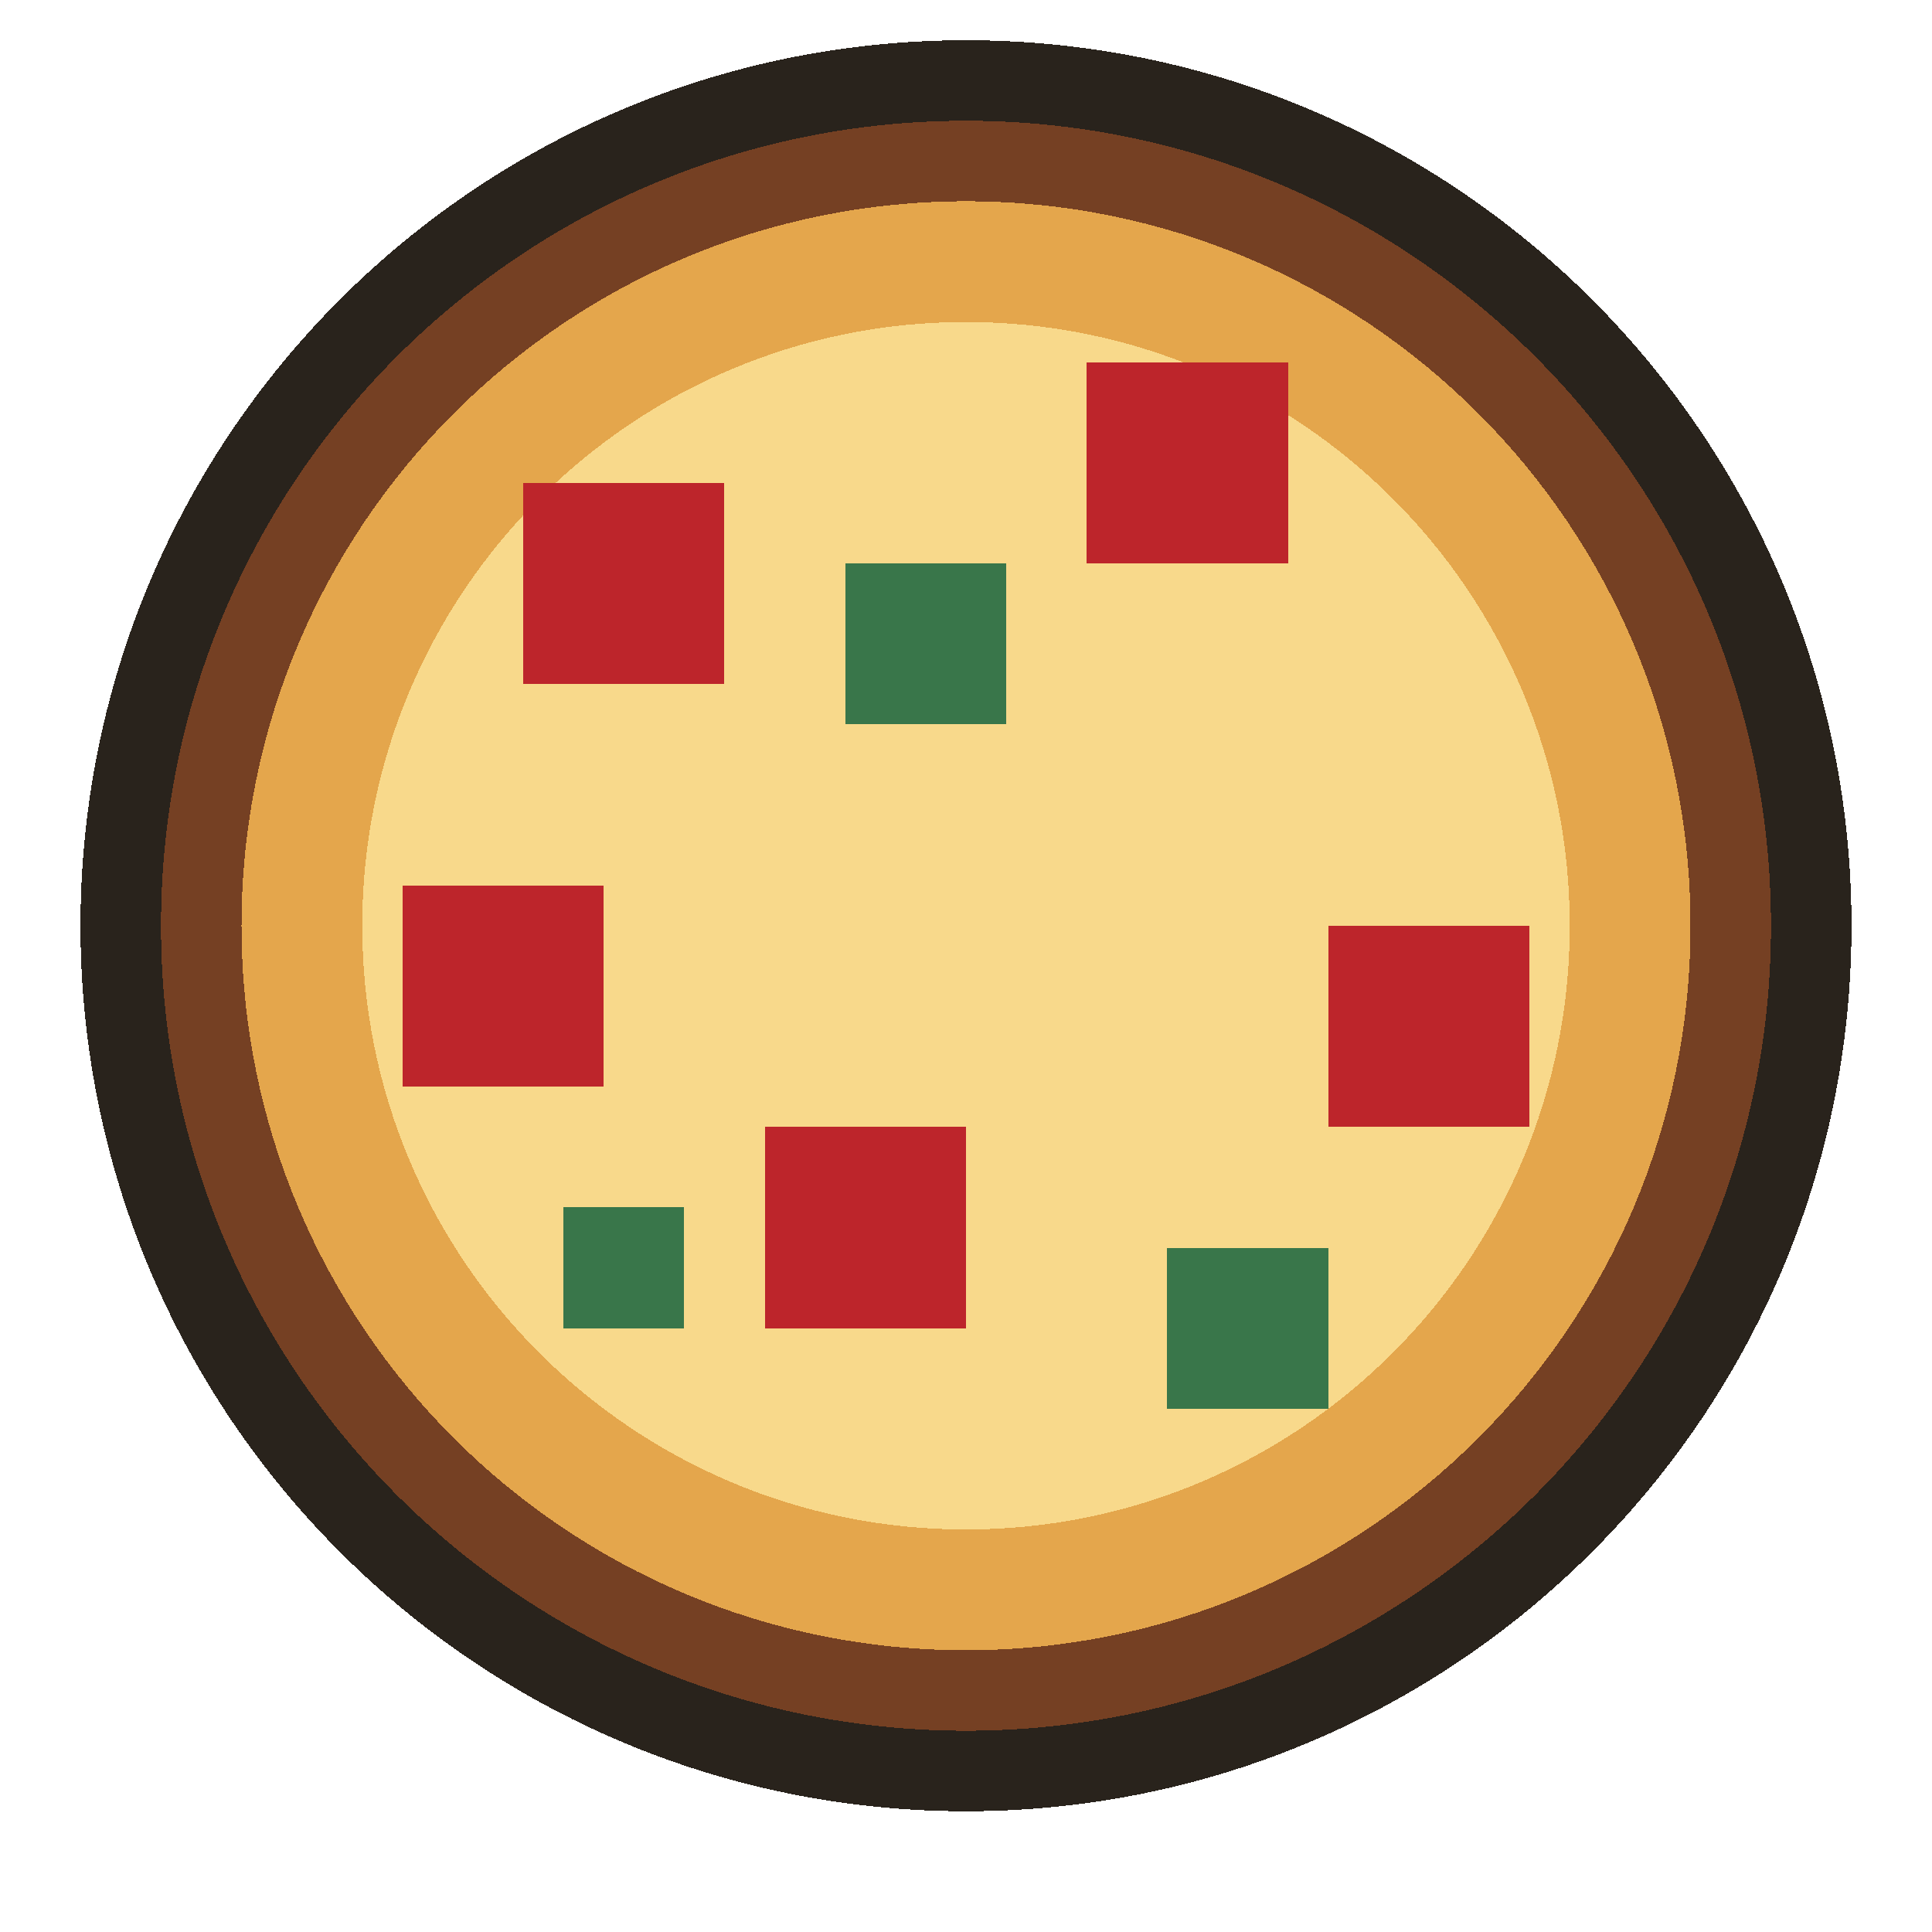
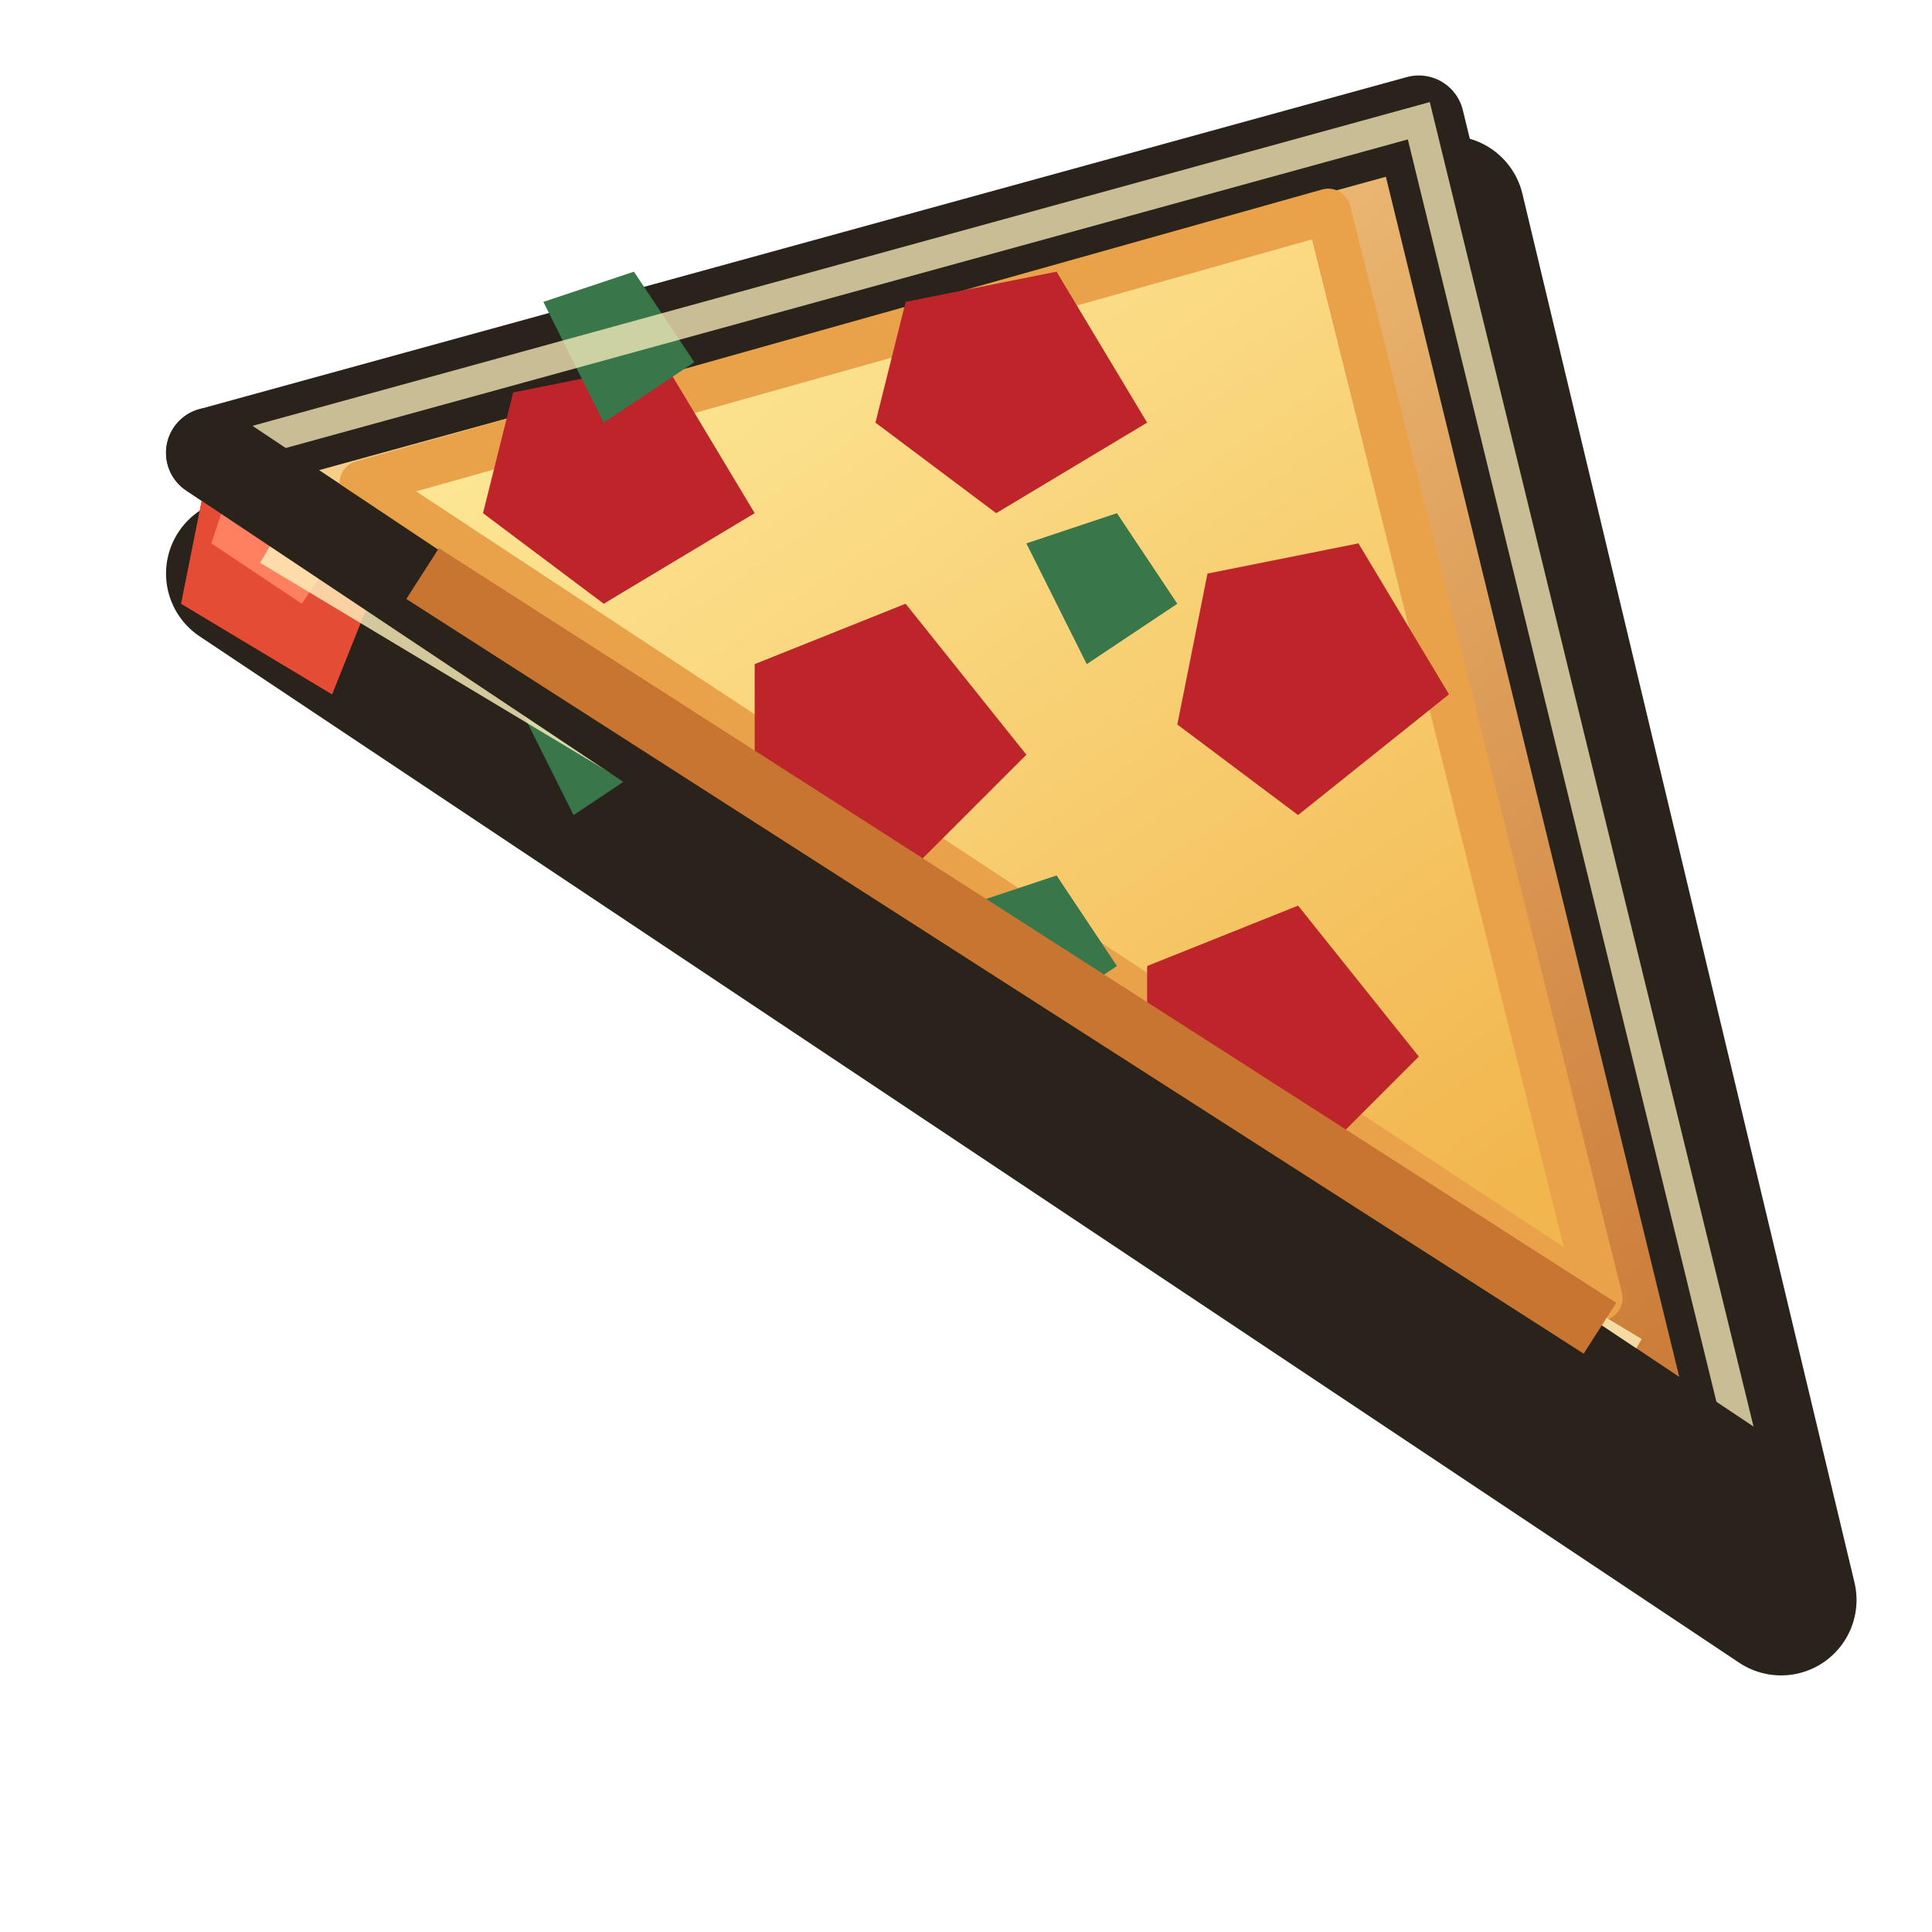
- <svg xmlns="http://www.w3.org/2000/svg" viewBox="0 0 48 48" shape-rendering="crispEdges">
-   <circle cx="24" cy="24" r="21" fill="#754023" />
-   <circle cx="24" cy="23" r="18" fill="#E4A64C" />
-   <circle cx="24" cy="23" r="15" fill="#F8D98B" />
-   <path fill="#BD252B" d="M13 12h5v5h-5zM27 9h5v5h-5zM33 23h5v5h-5zM19 28h5v5h-5zM10 22h5v5h-5z" />
-   <path fill="#39764A" d="M21 14h4v4h-4zM29 31h4v4h-4zM14 30h3v3h-3z" />
-   <circle cx="24" cy="23" r="21" fill="none" stroke="#29231C" stroke-width="2" />
+ <svg xmlns="http://www.w3.org/2000/svg" viewBox="0 0 64 64">
+   <defs>
+     <linearGradient id="crust" x1="0" y1="0" x2="1" y2="1">
+       <stop stop-color="#ffe09a" />
+       <stop offset="1" stop-color="#c87532" />
+     </linearGradient>
+     <linearGradient id="cheese" x1="0" y1="0" x2=".8" y2="1">
+       <stop stop-color="#fff0a3" />
+       <stop offset="1" stop-color="#f2b64e" />
+     </linearGradient>
+   </defs>
+   <path d="M7 17 47 5 58 51 7 17Z" fill="#29231c" stroke="#29231c" stroke-width="5" stroke-linejoin="round" transform="translate(1 2)" />
+   <path d="M7 15 47 4 58 49 7 15Z" fill="url(#crust)" stroke="#29231c" stroke-width="3" stroke-linejoin="round" />
+   <path d="M12 16 44 7 53 43 12 16Z" fill="url(#cheese)" stroke="#e9a24a" stroke-width="1.5" stroke-linejoin="round" />
+   <path d="M7 15 13 18 11 23 6 20Z" fill="#bd252b" />
+   <path d="M17 13 22 12 25 17 20 20 16 17Z" fill="#bd252b" />
+   <path d="M30 10 35 9 38 14 33 17 29 14Z" fill="#bd252b" />
+   <path d="M25 22 30 20 34 25 30 29 25 27Z" fill="#bd252b" />
+   <path d="M40 19 45 18 48 23 43 27 39 24Z" fill="#bd252b" />
+   <path d="M38 32 43 30 47 35 43 39 38 37Z" fill="#bd252b" />
+   <path d="M18 10 21 9 23 12 20 14Z M34 18 37 17 39 20 36 22Z M17 23 20 22 22 25 19 27Z M32 30 35 29 37 32 34 34Z" fill="#39764a" />
+   <path d="M7 15 13 18 11 23 6 20Z" fill="#e44c35" />
+   <path d="M8 15 12 17 10 20 7 18Z" fill="#ff8060" />
+   <path d="M9 18 54 45" fill="none" stroke="#fff2bd" stroke-width="1.5" opacity=".8" />
+   <path d="M7 15 47 4 58 49" fill="none" stroke="#fff0bf" stroke-width="1" opacity=".75" />
+   <path d="M7 15 58 49" fill="none" stroke="#29231c" stroke-width="3" stroke-linecap="round" />
+   <path d="M14 19 53 44" fill="none" stroke="#c87532" stroke-width="2" />
</svg>
